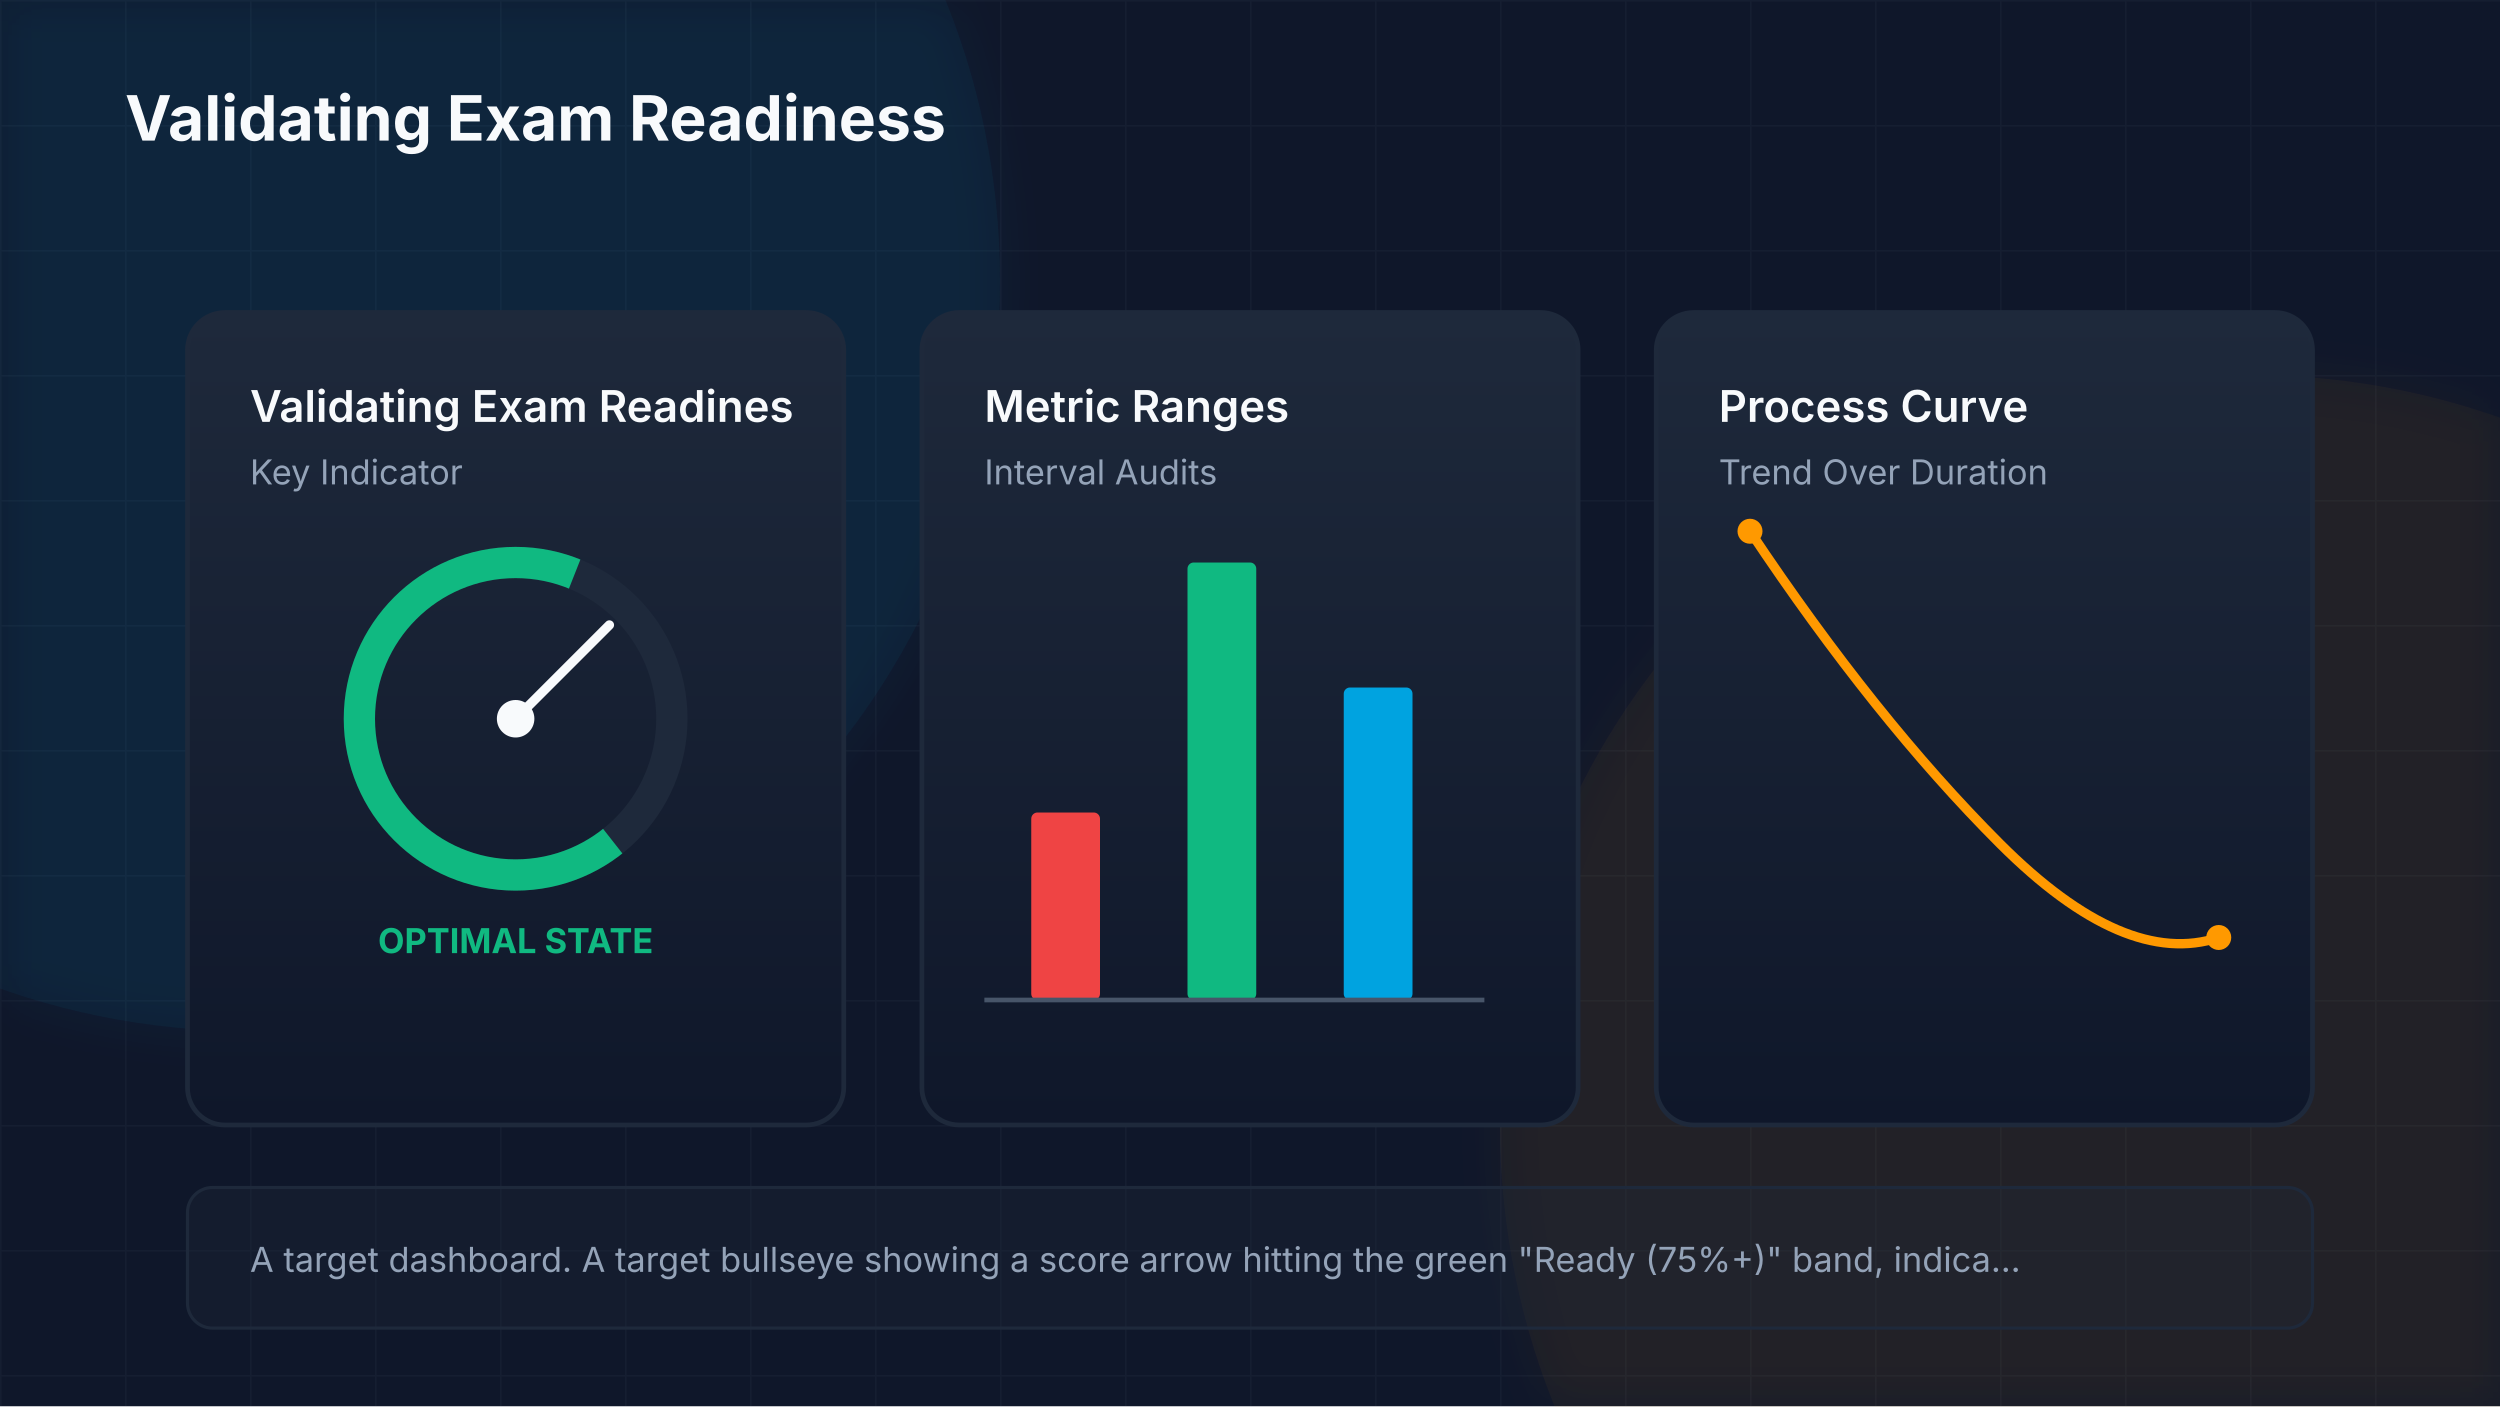
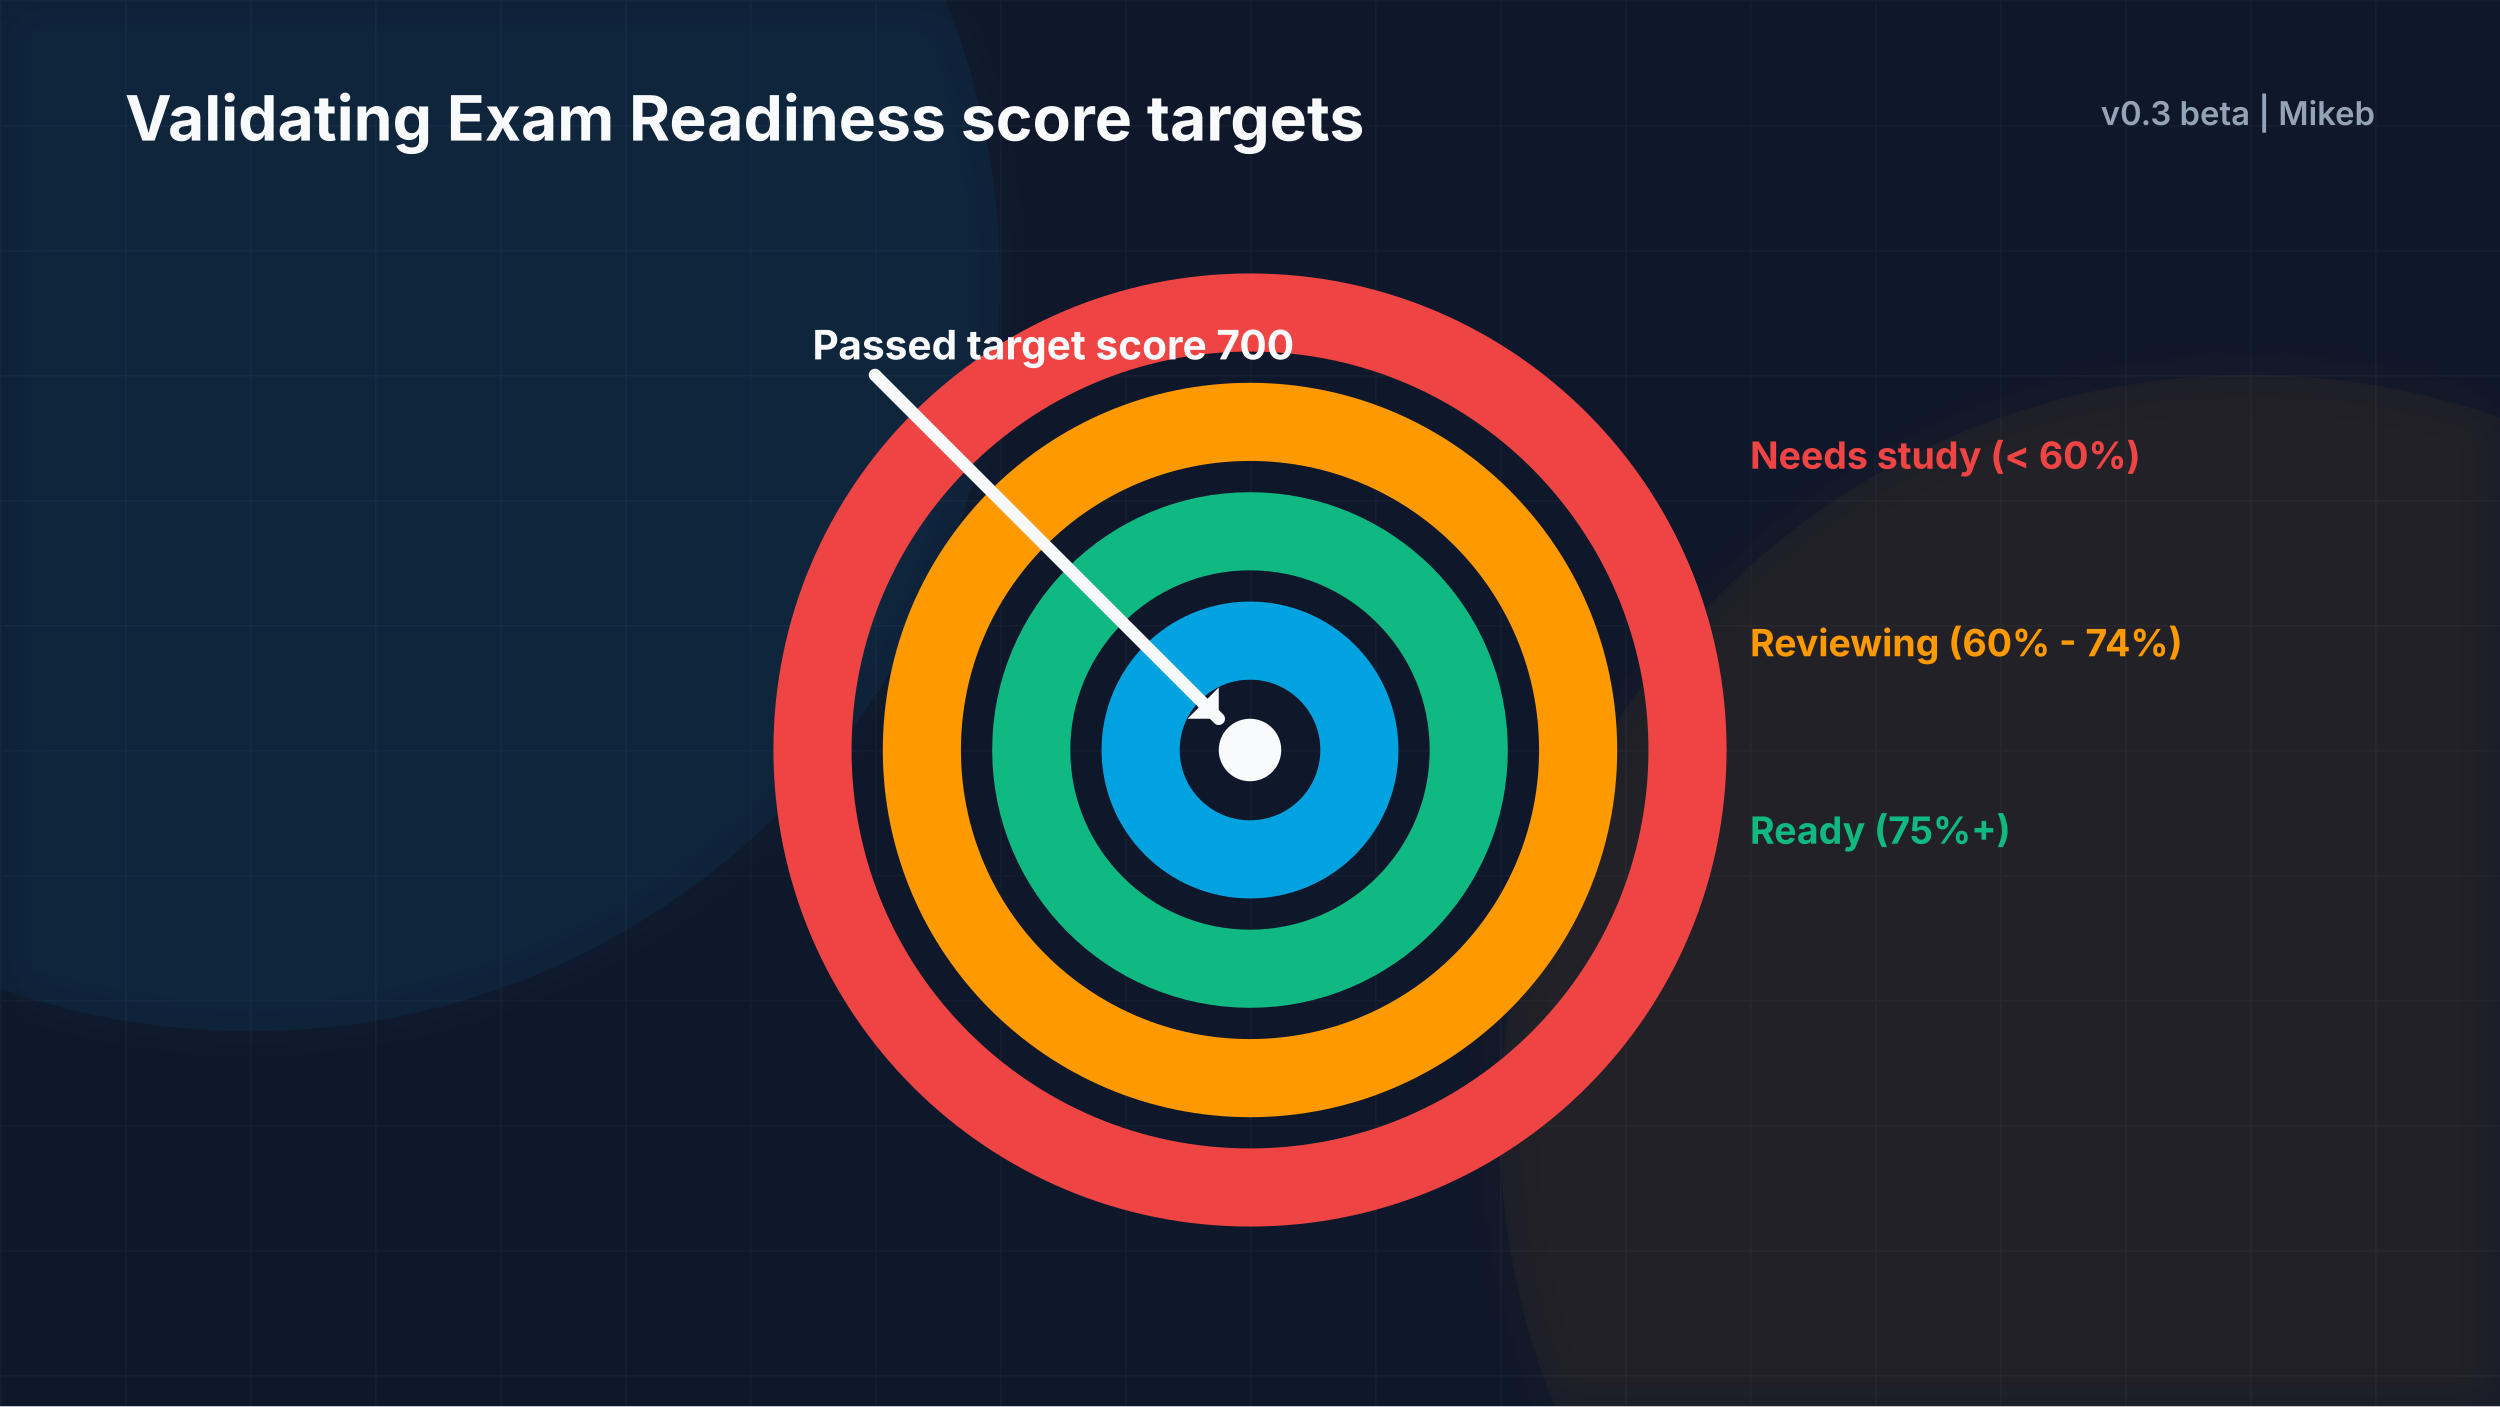
<svg xmlns="http://www.w3.org/2000/svg" viewBox="0 0 800 450" width="100%" height="100%">
  <defs>
    <linearGradient id="aws-orange" x1="0%" y1="0%" x2="100%" y2="100%">
      <stop offset="0%" stop-color="#FF9900" />
      <stop offset="100%" stop-color="#FFC400" />
    </linearGradient>
    <linearGradient id="cloud-blue" x1="0%" y1="0%" x2="100%" y2="100%">
      <stop offset="0%" stop-color="#00A3E0" />
      <stop offset="100%" stop-color="#1D70B8" />
    </linearGradient>
    <linearGradient id="success-green" x1="0%" y1="0%" x2="100%" y2="100%">
      <stop offset="0%" stop-color="#10B981" />
      <stop offset="100%" stop-color="#059669" />
    </linearGradient>
    <linearGradient id="alert-red" x1="0%" y1="0%" x2="100%" y2="100%">
      <stop offset="0%" stop-color="#EF4444" />
      <stop offset="100%" stop-color="#DC2626" />
    </linearGradient>
    <linearGradient id="warning-gold" x1="0%" y1="0%" x2="100%" y2="100%">
      <stop offset="0%" stop-color="#F59E0B" />
      <stop offset="100%" stop-color="#D97706" />
    </linearGradient>
    <linearGradient id="dark-card" x1="0%" y1="0%" x2="0%" y2="100%">
      <stop offset="0%" stop-color="#1E293B" />
      <stop offset="100%" stop-color="#0F172A" />
    </linearGradient>
    <linearGradient id="purple-glow" x1="0%" y1="0%" x2="100%" y2="100%">
      <stop offset="0%" stop-color="#8B5CF6" />
      <stop offset="100%" stop-color="#6D28D9" />
    </linearGradient>
    <filter id="glow-orange" x="-20%" y="-20%" width="140%" height="140%">
      <feGaussianBlur stdDeviation="8" result="blur" />
      <feComposite in="SourceGraphic" in2="blur" operator="over" />
    </filter>
    <filter id="glow-blue" x="-20%" y="-20%" width="140%" height="140%">
      <feGaussianBlur stdDeviation="8" result="blur" />
      <feComposite in="SourceGraphic" in2="blur" operator="over" />
    </filter>
    <pattern id="grid" width="40" height="40" patternUnits="userSpaceOnUse">
      <path d="M 40 0 L 0 0 0 40" fill="none" stroke="rgba(148, 163, 184, 0.05)" stroke-width="1" />
    </pattern>
  </defs>
  <rect width="800" height="450" fill="#0F172A" />
  <rect width="800" height="450" fill="url(#grid)" />
-   <circle cx="80.0" cy="90.0" r="240.0" fill="rgba(0, 163, 224, 0.05)" filter="url(#glow-blue)" />
-   <circle cx="720.0" cy="360.0" r="240.0" fill="rgba(255, 153, 0, 0.04)" filter="url(#glow-orange)" />
-   <text x="40" y="45" font-family="Inter, system-ui, sans-serif" font-size="20" font-weight="700" fill="#F8FAFC">Validating Exam Readiness</text>
-   <rect x="60" y="100" width="210" height="260" rx="12" fill="url(#dark-card)" stroke="#1E293B" stroke-width="1.5" />
-   <text x="80" y="135" font-family="Inter, system-ui, sans-serif" font-size="14" font-weight="600" fill="#F8FAFC">Validating Exam Readines</text>
-   <text x="80" y="155" font-family="Inter, system-ui, sans-serif" font-size="11" fill="#94A3B8">Key Indicator</text>
-   <circle cx="165" cy="230" r="50" fill="none" stroke="#1E293B" stroke-width="10" />
-   <circle cx="165" cy="230" r="50" fill="none" stroke="#10B981" stroke-width="10" stroke-dasharray="210 314" stroke-dashoffset="-45" />
-   <line x1="165" y1="230" x2="195" y2="200" stroke="#F8FAFC" stroke-width="3" stroke-linecap="round" />
-   <circle cx="165" cy="230" r="6" fill="#F8FAFC" />
-   <text x="165" y="305" font-family="Inter" font-size="11" font-weight="700" fill="#10B981" text-anchor="middle">OPTIMAL STATE</text>
-   <rect x="295" y="100" width="210" height="260" rx="12" fill="url(#dark-card)" stroke="#1E293B" stroke-width="1.5" />
-   <text x="315" y="135" font-family="Inter, system-ui, sans-serif" font-size="14" font-weight="600" fill="#F8FAFC">Metric Ranges</text>
-   <text x="315" y="155" font-family="Inter, system-ui, sans-serif" font-size="11" fill="#94A3B8">Interval Audits</text>
-   <rect x="330" y="260" width="22" height="60" rx="2" fill="#EF4444" />
-   <rect x="380" y="180" width="22" height="140" rx="2" fill="#10B981" />
-   <rect x="430" y="220" width="22" height="100" rx="2" fill="#00A3E0" />
-   <line x1="315" y1="320" x2="475" y2="320" stroke="#475569" stroke-width="1.5" />
-   <rect x="530" y="100" width="210" height="260" rx="12" fill="url(#dark-card)" stroke="#1E293B" stroke-width="1.5" />
-   <text x="550" y="135" font-family="Inter, system-ui, sans-serif" font-size="14" font-weight="600" fill="#F8FAFC">Process Curve</text>
-   <text x="550" y="155" font-family="Inter, system-ui, sans-serif" font-size="11" fill="#94A3B8">Trend Over Duration</text>
-   <path d="M 560,170 Q 600,230 640,270 T 710,300" fill="none" stroke="#FF9900" stroke-width="3" />
-   <circle cx="560" cy="170" r="4" fill="#FF9900" />
-   <circle cx="710" cy="300" r="4" fill="#FF9900" />
-   <rect x="60" y="380" width="680" height="45" rx="8" fill="rgba(30,41,59,0.3)" stroke="#1E293B" stroke-width="1" />
-   <text x="80" y="407" font-family="Inter" font-size="11" fill="#94A3B8">A target dashboard. A target bullseye showing a score arrow hitting the green "Ready (75%+)" band, indica...</text>
+   <circle cx="80" cy="90" r="240" fill="rgba(0, 163, 224, 0.05)" filter="url(#glow-blue)" />
+   <circle cx="720" cy="360" r="240" fill="rgba(255, 153, 0, 0.04)" filter="url(#glow-orange)" />
+   <text x="40" y="45" font-family="Inter, system-ui, sans-serif" font-size="20" font-weight="700" fill="#F8FAFC">Validating Exam Readiness score targets</text>
+   <text x="760" y="40" font-family="Inter, system-ui, sans-serif" font-size="10.5" font-weight="600" fill="#94A3B8" text-anchor="end">v0.3 beta | Mikeb</text>
+   <circle cx="400" cy="240" r="140" fill="none" stroke="#EF4444" stroke-width="25" />
+   <circle cx="400" cy="240" r="105" fill="none" stroke="#FF9900" stroke-width="25" />
+   <circle cx="400" cy="240" r="70" fill="none" stroke="#10B981" stroke-width="25" />
+   <circle cx="400" cy="240" r="35" fill="none" stroke="#00A3E0" stroke-width="25" />
+   <circle cx="400" cy="240" r="10" fill="#F8FAFC" />
+   <text x="560" y="150" font-family="Inter" font-size="12" font-weight="700" fill="#EF4444">Needs study (&lt; 60%)</text>
+   <text x="560" y="210" font-family="Inter" font-size="12" font-weight="700" fill="#FF9900">Reviewing (60% - 74%)</text>
+   <text x="560" y="270" font-family="Inter" font-size="12" font-weight="700" fill="#10B981">Ready (75%+)</text>
+   <line x1="280" y1="120" x2="390" y2="230" stroke="#F8FAFC" stroke-width="4" stroke-linecap="round" />
+   <polygon points="380,230 390,230 390,220" fill="#F8FAFC" />
+   <text x="260" y="115" font-family="Inter" font-size="13" font-weight="700" fill="#F8FAFC">Passed target score 700</text>
</svg>
